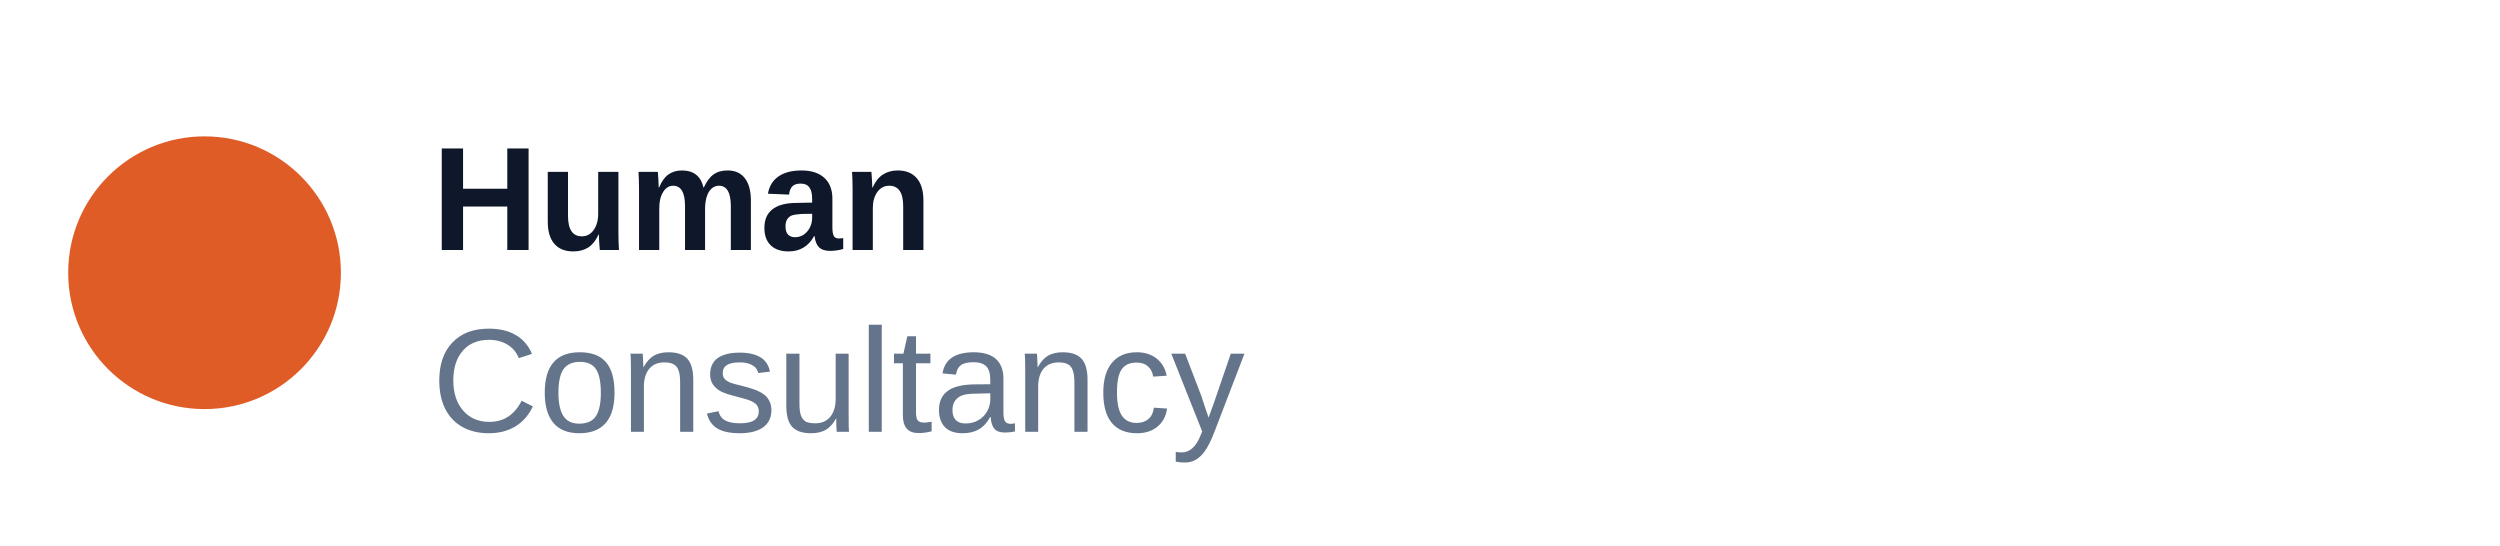
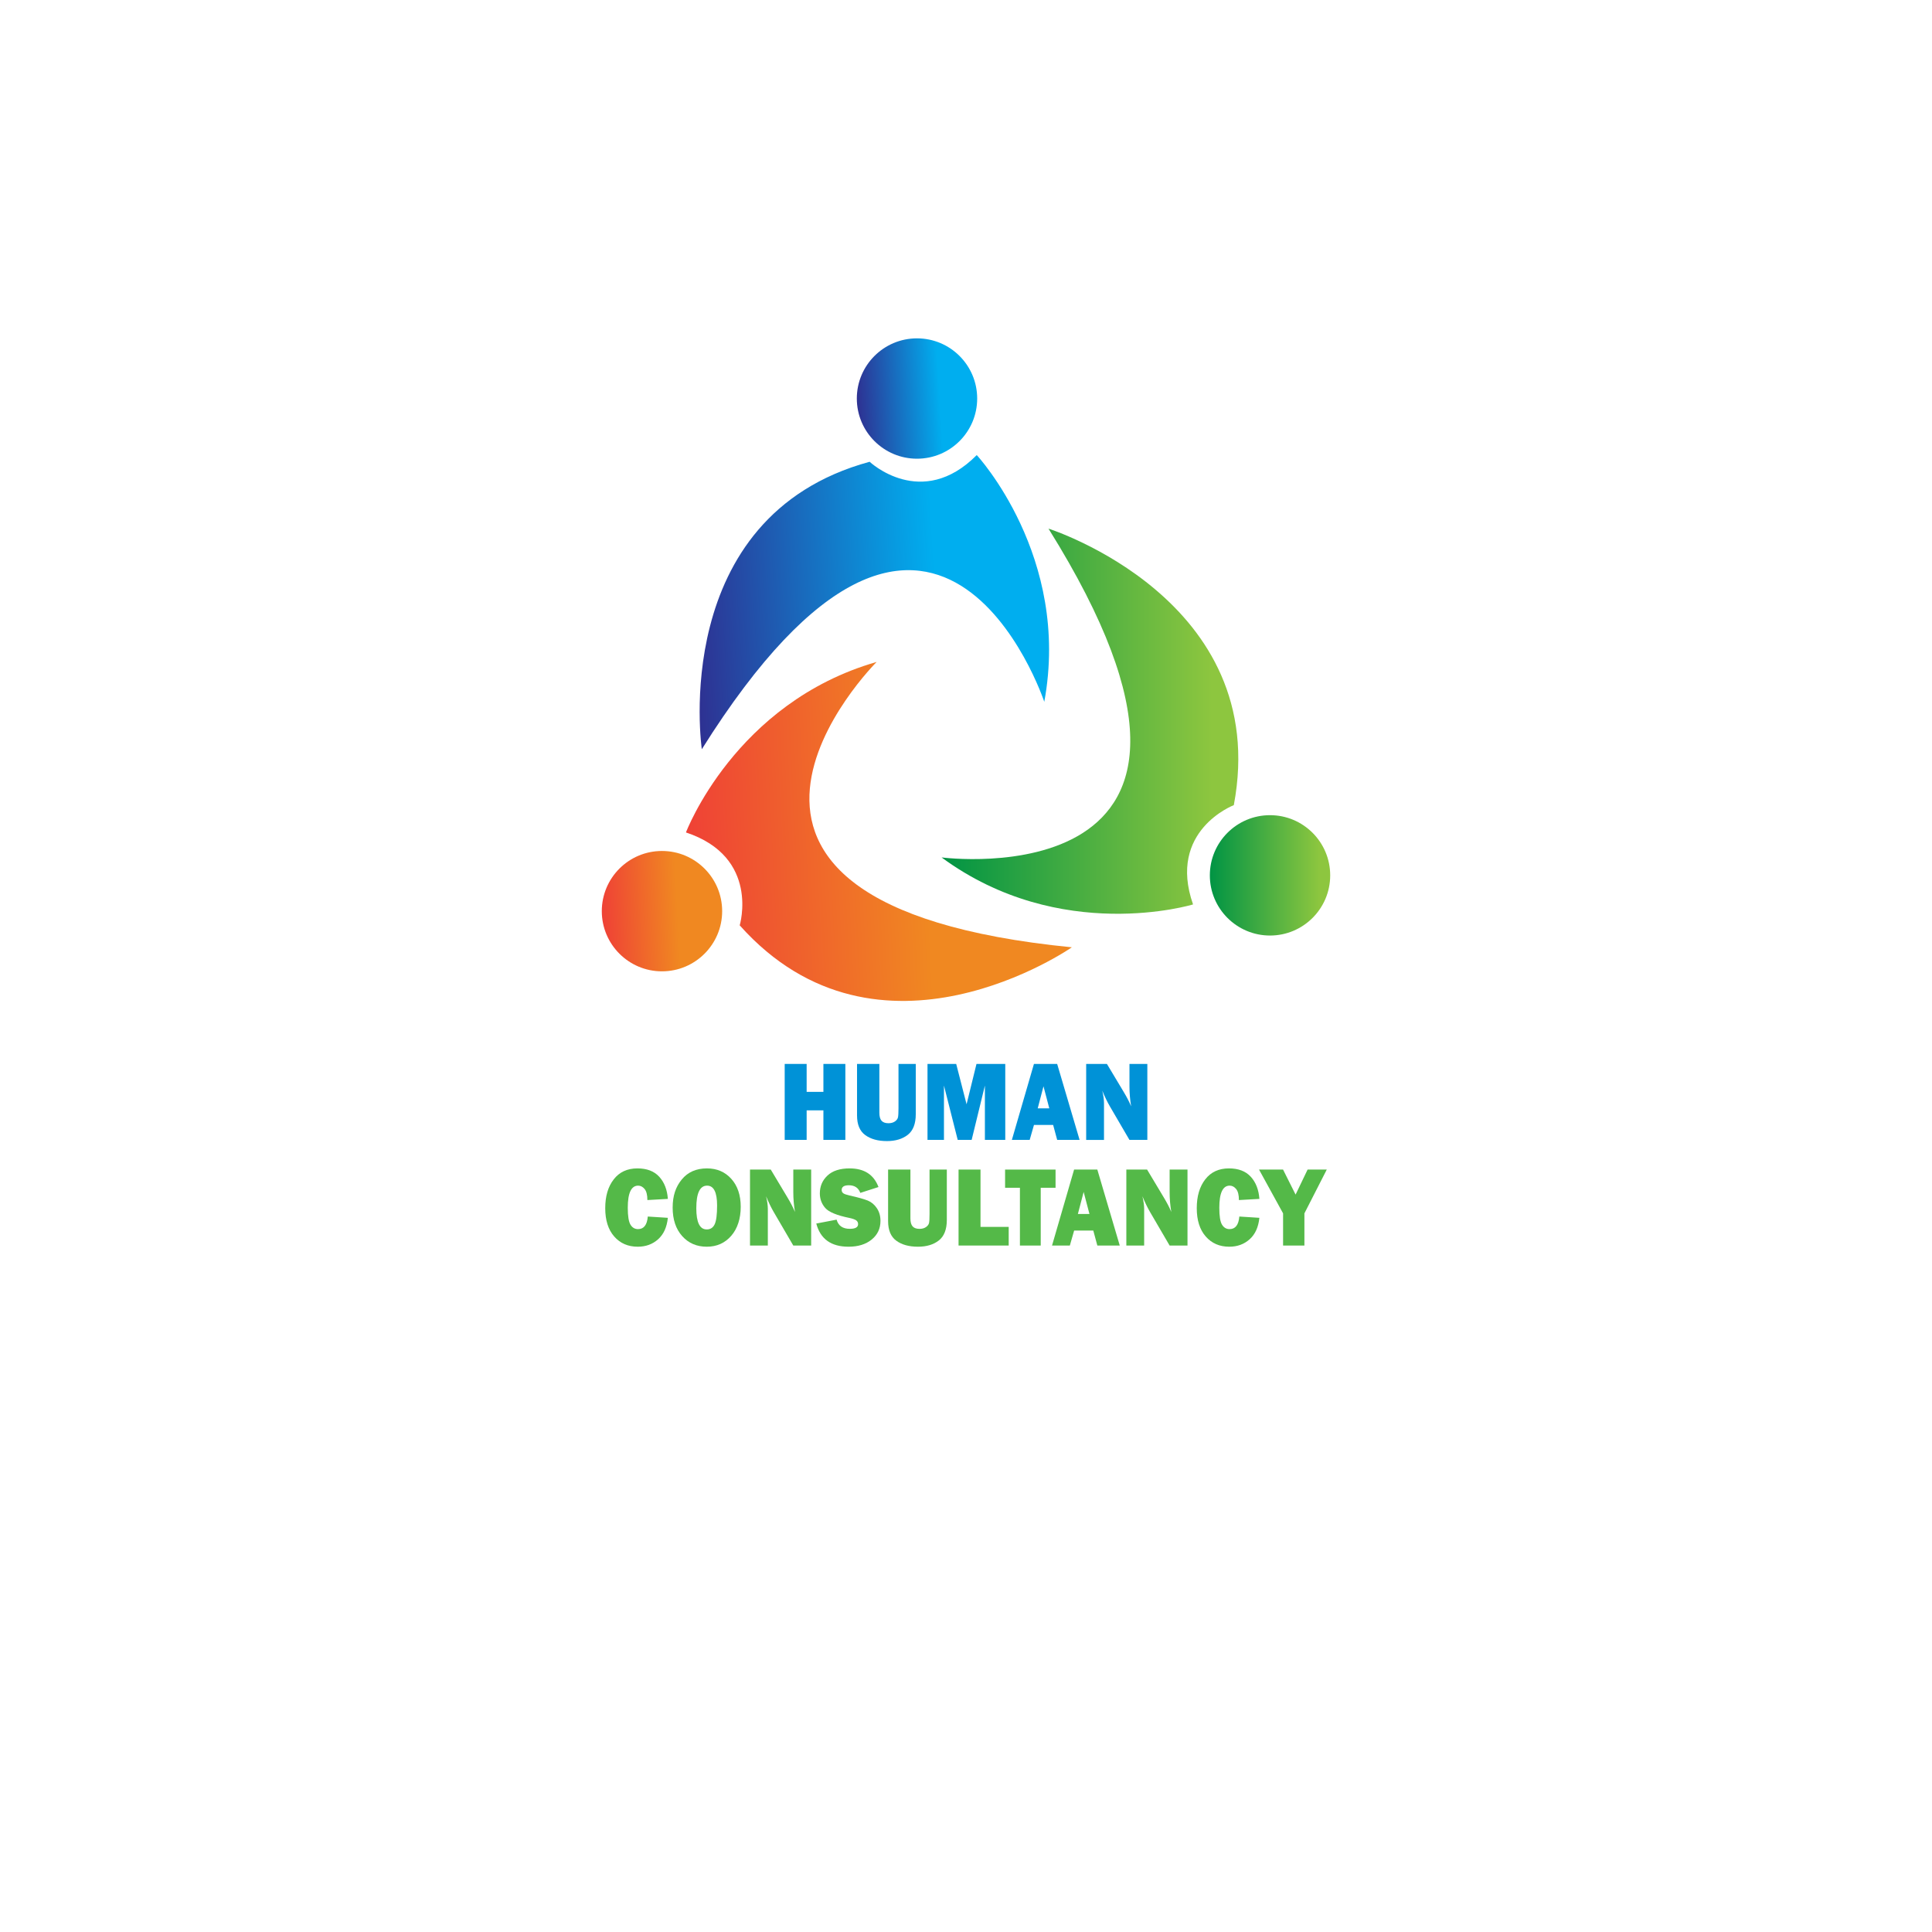
- <svg xmlns="http://www.w3.org/2000/svg" viewBox="0 0 220 48">
-   <circle cx="18" cy="24" r="12" fill="#e05c26" />
-   <text x="38" y="22" font-family="Arial,sans-serif" font-size="13" font-weight="700" fill="#0f172a">Human</text>
-   <text x="38" y="38" font-family="Arial,sans-serif" font-size="13" fill="#64748b">Consultancy</text>
+ <svg xmlns="http://www.w3.org/2000/svg" xmlns:xlink="http://www.w3.org/1999/xlink" id="Layer_1" version="1.1" viewBox="0 0 1080 1080">
+   <defs>
+     <style>
+       .st0 {
+         fill: url(#linear-gradient2);
+       }
+ 
+       .st1 {
+         fill: #54b948;
+       }
+ 
+       .st2 {
+         fill: url(#linear-gradient1);
+       }
+ 
+       .st3 {
+         fill: url(#linear-gradient4);
+       }
+ 
+       .st4 {
+         fill: url(#linear-gradient5);
+       }
+ 
+       .st5 {
+         fill: url(#linear-gradient3);
+       }
+ 
+       .st6 {
+         fill: #0092d7;
+       }
+ 
+       .st7 {
+         fill: url(#linear-gradient);
+       }
+     </style>
+     <linearGradient id="linear-gradient" x1="402" y1="358.58" x2="599.79" y2="358.58" gradientTransform="translate(-36.31 8.87) rotate(-3.57)" gradientUnits="userSpaceOnUse">
+       <stop offset="0" stop-color="#2e3192" />
+       <stop offset=".69" stop-color="#00aeef" />
+     </linearGradient>
+     <linearGradient id="linear-gradient1" x1="500.9" y1="247.67" x2="568.17" y2="247.67" xlink:href="#linear-gradient" />
+     <linearGradient id="linear-gradient2" x1="385.49" y1="466.32" x2="597.63" y2="466.32" gradientTransform="translate(-25.21 24.8) rotate(-2.94)" gradientUnits="userSpaceOnUse">
+       <stop offset="0" stop-color="#ef4136" />
+       <stop offset=".63" stop-color="#f08821" />
+     </linearGradient>
+     <linearGradient id="linear-gradient3" x1="336.21" y1="504.2" x2="403.5" y2="504.2" xlink:href="#linear-gradient2" />
+     <linearGradient id="linear-gradient4" x1="526.35" y1="403.16" x2="692.22" y2="403.16" gradientUnits="userSpaceOnUse">
+       <stop offset="0" stop-color="#009444" />
+       <stop offset=".91" stop-color="#8dc63f" />
+     </linearGradient>
+     <linearGradient id="linear-gradient5" x1="676.3" y1="489.33" x2="743.59" y2="489.33" xlink:href="#linear-gradient4" />
+   </defs>
+   <g>
+     <g>
+       <path class="st7" d="M392.32,418.83s-19.04-129.98,93.81-160.7c0,0,29.03,27.34,59.88-3.74,0,0,52.73,56.83,37.75,137.92,0,0-60.54-182.04-191.45,26.52Z" />
+       <circle class="st2" cx="512.61" cy="222.78" r="33.64" />
+     </g>
+     <g>
+       <path class="st0" d="M599.17,529.55s-107.84,75.02-185.67-12.28c0,0,11.52-38.18-30.05-51.93,0,0,27.34-72.54,106.6-95.31,0,0-135.92,135.38,109.13,159.52Z" />
+       <circle class="st5" cx="370.05" cy="509.34" r="33.64" />
+     </g>
+     <g>
+       <path class="st3" d="M586.11,295.51s125.24,39.63,103.6,154.57c0,0-37.27,14.18-22.79,55.5,0,0-74.15,22.62-140.56-26.27,0,0,190.2,25.03,59.75-183.81Z" />
+       <circle class="st4" cx="709.95" cy="489.33" r="33.64" />
+     </g>
+   </g>
+   <g>
+     <path class="st6" d="M472.56,594.74v42.47h-12.27v-16.52h-9.37v16.52h-12.27v-42.47h12.27v15.62h9.37v-15.62h12.27Z" />
+     <path class="st6" d="M511.92,594.74v28.13c0,5.33-1.49,9.16-4.47,11.5-2.98,2.33-6.86,3.5-11.64,3.5-5.04,0-9.08-1.12-12.14-3.36-3.06-2.24-4.58-5.89-4.58-10.95v-28.81h12.48v27.29c0,2.03.4,3.52,1.21,4.45s2.1,1.4,3.87,1.4c1.48,0,2.69-.34,3.64-1.01.94-.67,1.51-1.44,1.69-2.29.18-.85.28-2.51.28-4.98v-24.86h9.67Z" />
+     <path class="st6" d="M561.95,594.74v42.47h-11.39v-30.37l-7.4,30.37h-7.79l-7.69-30.37v30.37h-9.2v-42.47h16.04l5.8,22.56,5.54-22.56h16.1Z" />
+     <path class="st6" d="M590.97,637.21l-2.26-8.37h-10.71l-2.4,8.37h-9.96l12.34-42.47h12.98l12.54,42.47h-12.52ZM580.09,619.57h6.47l-3.24-12.32-3.23,12.32Z" />
+     <path class="st6" d="M641.36,637.21h-9.99l-10.95-18.76c-1.41-2.41-2.82-5.33-4.25-8.77.64,2.74.97,5.06.97,6.97v20.57h-9.96v-42.47h11.6l9.32,15.56c1.86,3.09,3.26,5.81,4.22,8.15-.62-3.63-.94-7.34-.94-11.14v-12.57h9.99v42.47Z" />
+   </g>
+   <g>
+     <path class="st1" d="M362.11,680.05l11.22.72c-.53,5.21-2.34,9.2-5.43,11.98-3.1,2.78-6.9,4.17-11.41,4.17-5.43,0-9.81-1.91-13.15-5.72-3.34-3.82-5.01-9.08-5.01-15.81s1.58-12.03,4.75-16.12c3.16-4.09,7.58-6.13,13.24-6.13,5.29,0,9.36,1.56,12.2,4.67,2.84,3.11,4.45,7.24,4.82,12.38l-11.45.65c0-2.84-.51-4.89-1.54-6.16-1.03-1.26-2.23-1.9-3.62-1.9-3.87,0-5.8,4.13-5.8,12.38,0,4.62.5,7.77,1.51,9.43,1,1.66,2.42,2.49,4.23,2.49,3.24,0,5.06-2.34,5.45-7.03Z" />
+     <path class="st1" d="M395.09,696.92c-5.62,0-10.21-1.98-13.75-5.94-3.54-3.96-5.32-9.26-5.32-15.9s1.69-11.59,5.08-15.73c3.39-4.14,8.09-6.21,14.1-6.21,5.57,0,10.1,1.95,13.61,5.85,3.5,3.9,5.26,9.11,5.26,15.62s-1.77,12.15-5.3,16.21c-3.54,4.07-8.09,6.1-13.68,6.1ZM395.03,687.27c2.07,0,3.56-.96,4.47-2.88.91-1.92,1.36-5.43,1.36-10.53,0-7.38-1.87-11.08-5.59-11.08-4.02,0-6.03,4.21-6.03,12.63,0,7.9,1.93,11.85,5.8,11.85Z" />
+     <path class="st1" d="M453.44,696.26h-9.99l-10.95-18.76c-1.41-2.41-2.82-5.33-4.25-8.77.64,2.74.97,5.06.97,6.97v20.57h-9.96v-42.47h11.6l9.32,15.56c1.86,3.09,3.26,5.81,4.22,8.15-.62-3.63-.94-7.34-.94-11.14v-12.57h9.99v42.47Z" />
+     <path class="st1" d="M456.28,683.97l11.39-2.18c.96,3.42,3.42,5.13,7.38,5.13,3.08,0,4.63-.87,4.63-2.61,0-.91-.36-1.62-1.07-2.13-.71-.51-1.99-.96-3.82-1.35-7.01-1.43-11.51-3.29-13.5-5.6-1.99-2.3-2.99-5.01-2.99-8.12,0-4,1.43-7.33,4.29-9.99,2.86-2.66,6.98-3.98,12.35-3.98,8.14,0,13.52,3.47,16.14,10.42l-10.16,3.27c-1.05-2.84-3.19-4.26-6.41-4.26-2.68,0-4.01.88-4.01,2.64,0,.79.3,1.4.91,1.84s1.78.85,3.52,1.24c4.79,1.07,8.18,2.03,10.2,2.85,2.01.83,3.69,2.24,5.04,4.25,1.35,2,2.02,4.36,2.02,7.08,0,4.3-1.64,7.78-4.92,10.45-3.28,2.67-7.59,4-12.92,4-9.74,0-15.76-4.31-18.04-12.94Z" />
+     <path class="st1" d="M529.28,653.79v28.13c0,5.33-1.49,9.16-4.47,11.5-2.98,2.33-6.86,3.5-11.64,3.5-5.04,0-9.09-1.12-12.14-3.36-3.06-2.24-4.58-5.89-4.58-10.95v-28.81h12.48v27.29c0,2.03.4,3.52,1.21,4.45.81.93,2.1,1.4,3.87,1.4,1.48,0,2.69-.34,3.64-1.01.94-.67,1.51-1.44,1.69-2.29s.28-2.51.28-4.98v-24.86h9.67Z" />
+     <path class="st1" d="M563.87,685.84v10.42h-28.03v-42.47h12.27v32.05h15.76Z" />
+     <path class="st1" d="M581.77,663.97v32.3h-11.63v-32.3h-8.29v-10.17h28.21v10.17h-8.29Z" />
+     <path class="st1" d="M613.42,696.26l-2.26-8.37h-10.71l-2.4,8.37h-9.96l12.34-42.47h12.98l12.54,42.47h-12.52ZM602.54,678.62h6.47l-3.24-12.32-3.23,12.32Z" />
+     <path class="st1" d="M663.81,696.26h-9.99l-10.95-18.76c-1.41-2.41-2.82-5.33-4.25-8.77.64,2.74.97,5.06.97,6.97v20.57h-9.96v-42.47h11.6l9.32,15.56c1.86,3.09,3.26,5.81,4.22,8.15-.62-3.63-.94-7.34-.94-11.14v-12.57h9.99v42.47Z" />
+     <path class="st1" d="M692.78,680.05l11.22.72c-.53,5.21-2.34,9.2-5.43,11.98-3.1,2.78-6.9,4.17-11.41,4.17-5.43,0-9.81-1.91-13.15-5.72-3.34-3.82-5.01-9.08-5.01-15.81s1.58-12.03,4.75-16.12c3.16-4.09,7.58-6.13,13.24-6.13,5.29,0,9.36,1.56,12.2,4.67,2.84,3.11,4.45,7.24,4.82,12.38l-11.45.65c0-2.84-.51-4.89-1.54-6.16-1.03-1.26-2.23-1.9-3.62-1.9-3.87,0-5.8,4.13-5.8,12.38,0,4.62.5,7.77,1.51,9.43,1.01,1.66,2.42,2.49,4.23,2.49,3.24,0,5.06-2.34,5.45-7.03Z" />
+     <path class="st1" d="M741.68,653.79l-12.51,24.49v17.98h-11.92v-17.98l-13.45-24.49h13.43l7.01,14,6.72-14h10.73Z" />
+   </g>
</svg>
